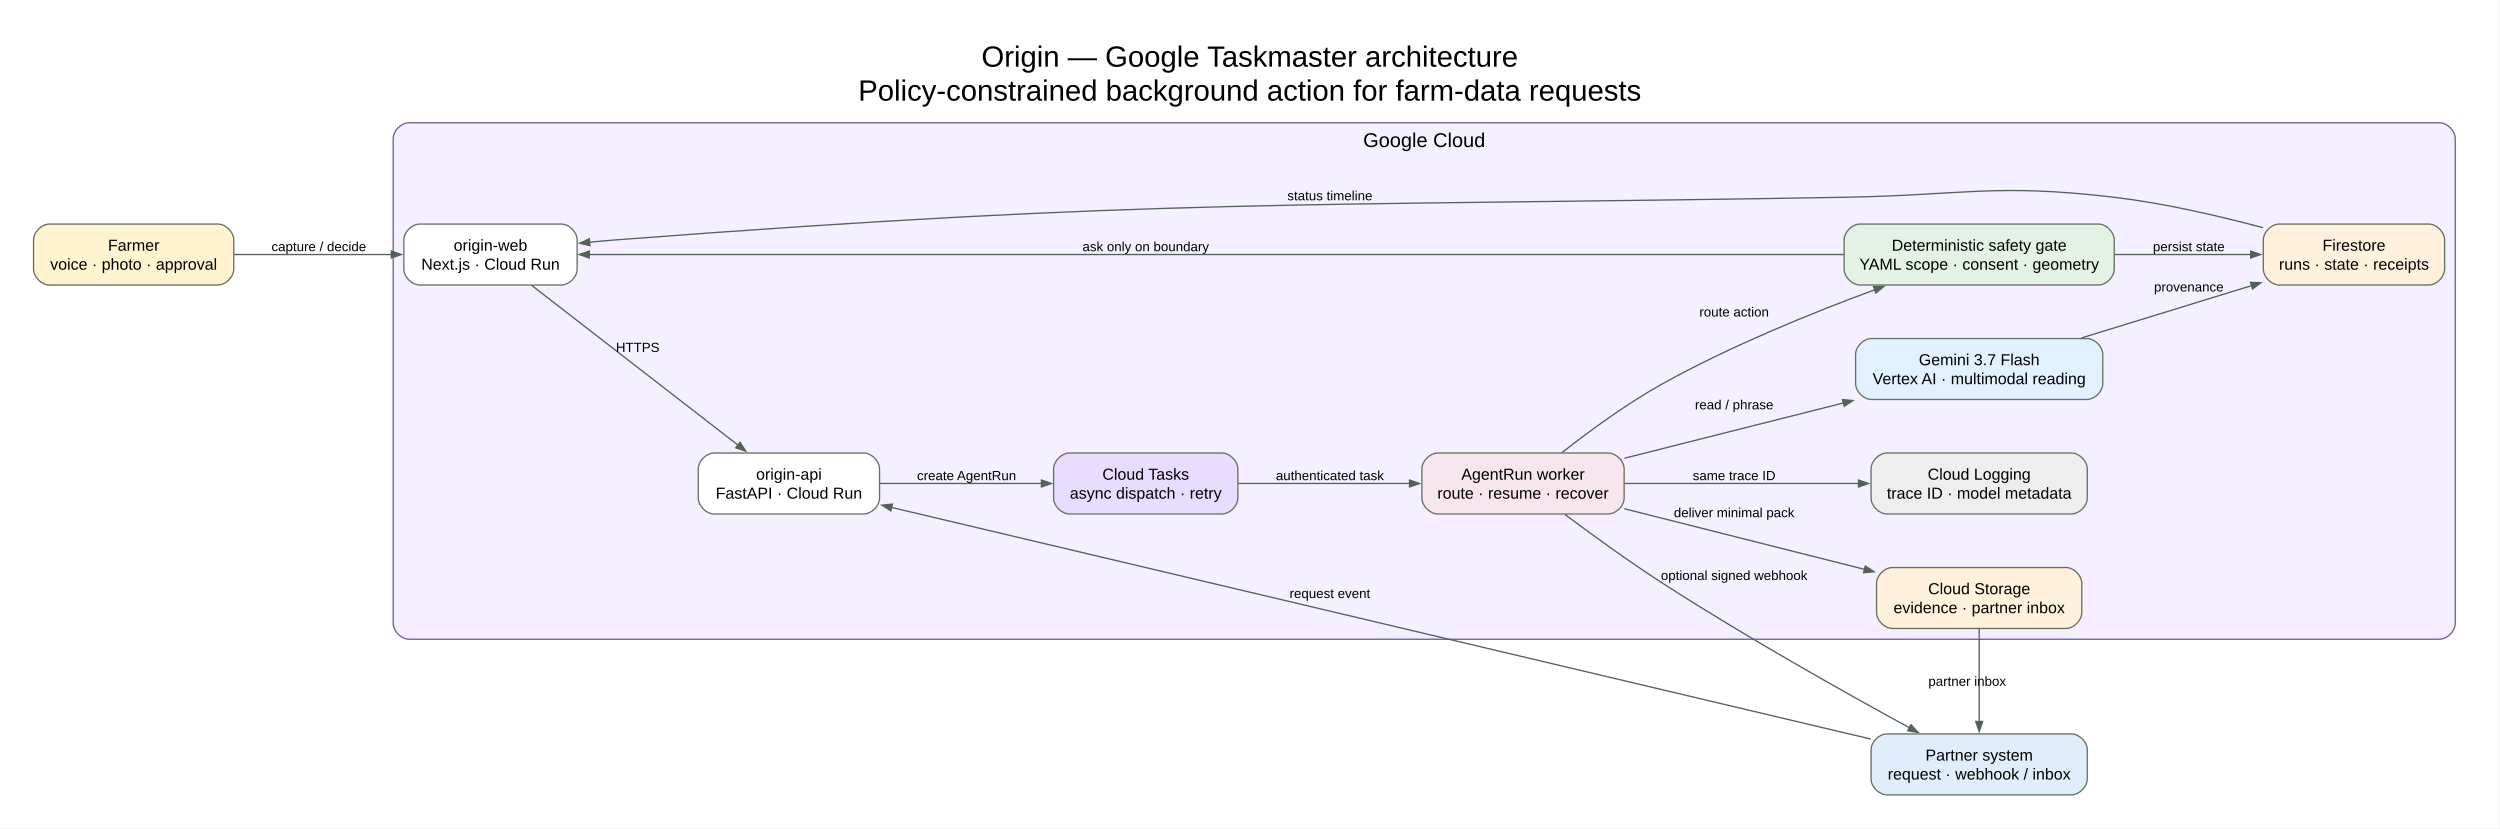
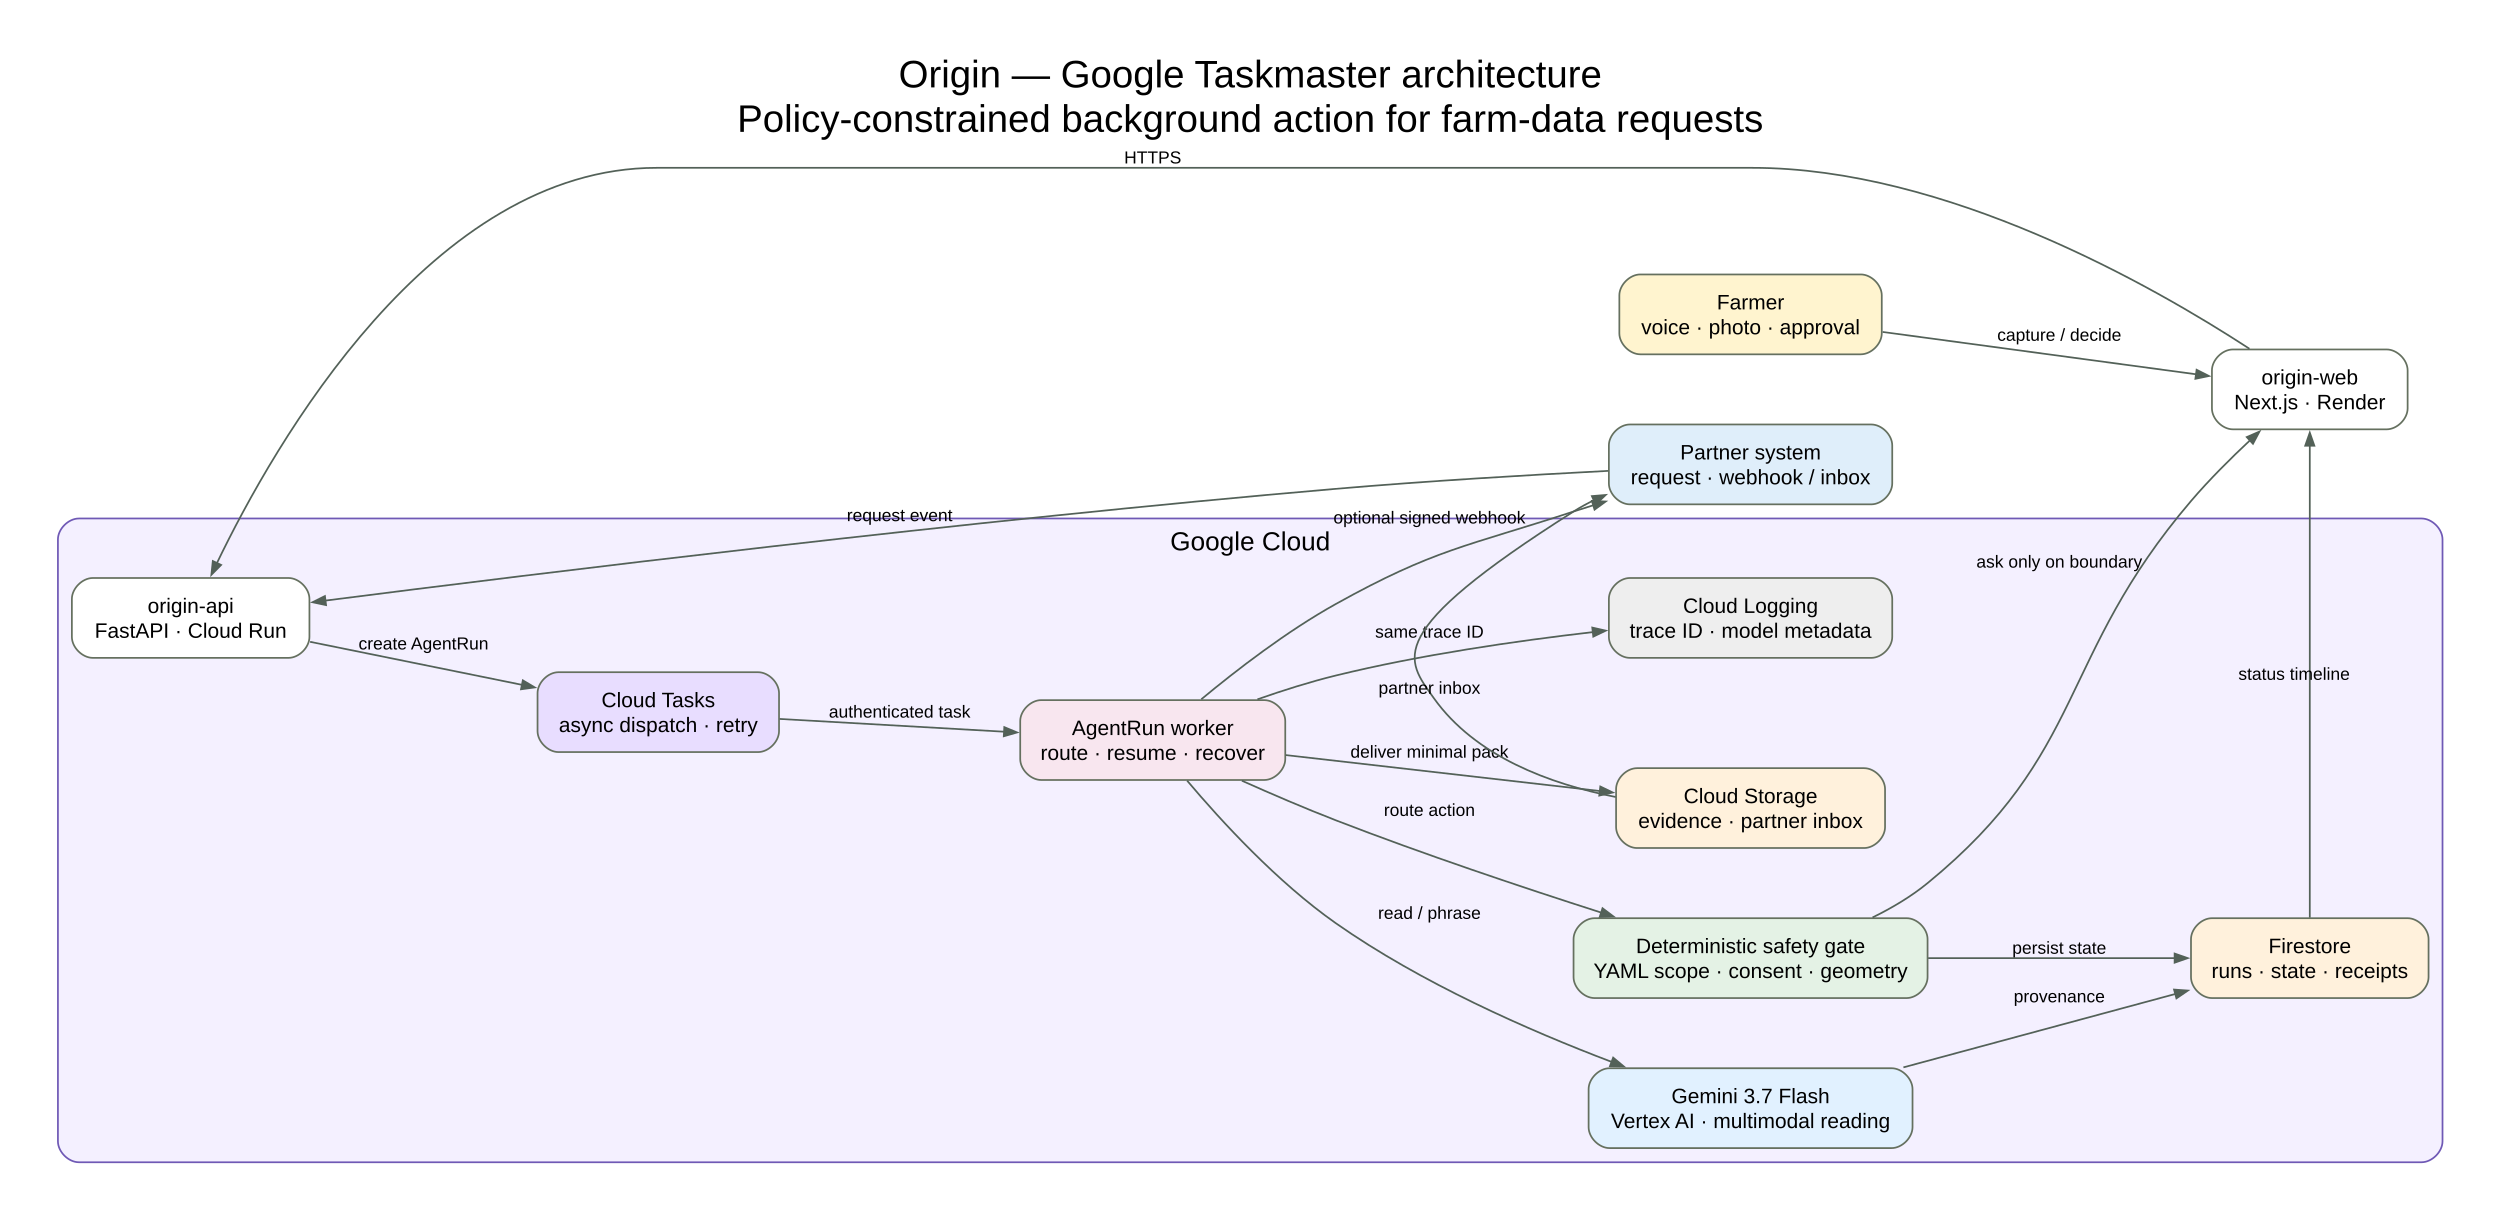
- <svg xmlns="http://www.w3.org/2000/svg" width="1878pt" height="622pt" viewBox="0.00 0.00 1878.00 622.00">
-   <g id="graph0" class="graph" transform="scale(1 1) rotate(0) translate(25.2 597.09)">
-     <polygon fill="white" stroke="none" points="-25.2,25.2 -25.2,-597.09 1852.39,-597.09 1852.39,25.2 -25.2,25.2" />
-     <text xml:space="preserve" text-anchor="middle" x="913.6" y="-546.99" font-family="Arial" font-size="22.00">Origin — Google Taskmaster architecture</text>
-     <text xml:space="preserve" text-anchor="middle" x="913.6" y="-521.49" font-family="Arial" font-size="22.00">Policy-constrained background action for farm-data requests</text>
+ <svg xmlns="http://www.w3.org/2000/svg" width="1433pt" height="699pt" viewBox="0.00 0.00 1433.00 699.00">
+   <g id="graph0" class="graph" transform="scale(1 1) rotate(0) translate(25.2 674.2)">
+     <polygon fill="white" stroke="none" points="-25.2,25.2 -25.2,-674.2 1408.05,-674.2 1408.05,25.2 -25.2,25.2" />
+     <text xml:space="preserve" text-anchor="middle" x="691.43" y="-624.1" font-family="Arial" font-size="22.00">Origin — Google Taskmaster architecture</text>
+     <text xml:space="preserve" text-anchor="middle" x="691.43" y="-598.6" font-family="Arial" font-size="22.00">Policy-constrained background action for farm-data requests</text>
    <g id="clust1" class="cluster">
-       <path fill="#f4f0ff" stroke="#6f59b5" d="M282.17,-116.89C282.17,-116.89 1807.19,-116.89 1807.19,-116.89 1813.19,-116.89 1819.19,-122.89 1819.19,-128.89 1819.19,-128.89 1819.19,-492.89 1819.19,-492.89 1819.19,-498.89 1813.19,-504.89 1807.19,-504.89 1807.19,-504.89 282.17,-504.89 282.17,-504.89 276.17,-504.89 270.17,-498.89 270.17,-492.89 270.17,-492.89 270.17,-128.89 270.17,-128.89 270.17,-122.89 276.17,-116.89 282.17,-116.89" />
-       <text xml:space="preserve" text-anchor="middle" x="1044.68" y="-486.64" font-family="Arial" font-size="15.00">Google Cloud</text>
+       <path fill="#f4f0ff" stroke="#6f59b5" d="M20,-8C20,-8 1362.85,-8 1362.85,-8 1368.85,-8 1374.85,-14 1374.85,-20 1374.85,-20 1374.85,-365 1374.85,-365 1374.85,-371 1368.85,-377 1362.85,-377 1362.85,-377 20,-377 20,-377 14,-377 8,-371 8,-365 8,-365 8,-20 8,-20 8,-14 14,-8 20,-8" />
+       <text xml:space="preserve" text-anchor="middle" x="691.43" y="-358.75" font-family="Arial" font-size="15.00">Google Cloud</text>
    </g>
    <g id="node1" class="node">
-       <path fill="#fff4cf" stroke="#65705f" d="M138.42,-428.78C138.42,-428.78 12,-428.78 12,-428.78 6,-428.78 0,-422.78 0,-416.78 0,-416.78 0,-395 0,-395 0,-389 6,-383 12,-383 12,-383 138.42,-383 138.42,-383 144.42,-383 150.42,-389 150.42,-395 150.42,-395 150.42,-416.78 150.42,-416.78 150.42,-422.78 144.42,-428.78 138.42,-428.78" />
-       <text xml:space="preserve" text-anchor="middle" x="75.21" y="-408.74" font-family="Arial" font-size="12.00">Farmer</text>
-       <text xml:space="preserve" text-anchor="middle" x="75.21" y="-394.49" font-family="Arial" font-size="12.00">voice · photo · approval</text>
+       <path fill="#fff4cf" stroke="#65705f" d="M1041.43,-516.89C1041.43,-516.89 915.01,-516.89 915.01,-516.89 909.01,-516.89 903.01,-510.89 903.01,-504.89 903.01,-504.89 903.01,-483.11 903.01,-483.11 903.01,-477.11 909.01,-471.11 915.01,-471.11 915.01,-471.11 1041.43,-471.11 1041.43,-471.11 1047.43,-471.11 1053.43,-477.11 1053.43,-483.11 1053.43,-483.11 1053.43,-504.89 1053.43,-504.89 1053.43,-510.89 1047.43,-516.89 1041.43,-516.89" />
+       <text xml:space="preserve" text-anchor="middle" x="978.22" y="-496.85" font-family="Arial" font-size="12.00">Farmer</text>
+       <text xml:space="preserve" text-anchor="middle" x="978.22" y="-482.6" font-family="Arial" font-size="12.00">voice · photo · approval</text>
    </g>
    <g id="node3" class="node">
-       <path fill="#ffffff" stroke="#65705f" d="M396.34,-428.78C396.34,-428.78 290.17,-428.78 290.17,-428.78 284.17,-428.78 278.17,-422.78 278.17,-416.78 278.17,-416.78 278.17,-395 278.17,-395 278.17,-389 284.17,-383 290.17,-383 290.17,-383 396.34,-383 396.34,-383 402.34,-383 408.34,-389 408.34,-395 408.34,-395 408.34,-416.78 408.34,-416.78 408.34,-422.78 402.34,-428.78 396.34,-428.78" />
-       <text xml:space="preserve" text-anchor="middle" x="343.26" y="-408.74" font-family="Arial" font-size="12.00">origin-web</text>
-       <text xml:space="preserve" text-anchor="middle" x="343.26" y="-394.49" font-family="Arial" font-size="12.00">Next.js · Cloud Run</text>
+       <path fill="#ffffff" stroke="#65705f" d="M1342.85,-473.89C1342.85,-473.89 1254.68,-473.89 1254.68,-473.89 1248.68,-473.89 1242.68,-467.89 1242.68,-461.89 1242.68,-461.89 1242.68,-440.11 1242.68,-440.11 1242.68,-434.11 1248.68,-428.11 1254.68,-428.11 1254.68,-428.11 1342.85,-428.11 1342.85,-428.11 1348.85,-428.11 1354.85,-434.11 1354.85,-440.11 1354.85,-440.11 1354.85,-461.89 1354.85,-461.89 1354.85,-467.89 1348.85,-473.89 1342.85,-473.89" />
+       <text xml:space="preserve" text-anchor="middle" x="1298.77" y="-453.85" font-family="Arial" font-size="12.00">origin-web</text>
+       <text xml:space="preserve" text-anchor="middle" x="1298.77" y="-439.6" font-family="Arial" font-size="12.00">Next.js · Render</text>
    </g>
    <g id="edge1" class="edge">
-       <path fill="none" stroke="#536158" d="M150.67,-405.89C187.67,-405.89 232.23,-405.89 269.05,-405.89" />
-       <polygon fill="#536158" stroke="#536158" points="268.74,-408.52 276.24,-405.89 268.74,-403.27 268.74,-408.52" />
-       <text xml:space="preserve" text-anchor="middle" x="214.3" y="-408.39" font-family="Arial" font-size="10.00">capture / decide</text>
+       <path fill="none" stroke="#536158" d="M1053.9,-483.92C1108.49,-476.55 1181.75,-466.66 1233.68,-459.65" />
+       <polygon fill="#536158" stroke="#536158" points="1233.89,-462.27 1240.97,-458.67 1233.19,-457.07 1233.89,-462.27" />
+       <text xml:space="preserve" text-anchor="middle" x="1155.18" y="-478.85" font-family="Arial" font-size="10.00">capture / decide</text>
    </g>
    <g id="node2" class="node">
-       <path fill="#dfeefa" stroke="#65705f" d="M1530.77,-45.78C1530.77,-45.78 1392.35,-45.78 1392.35,-45.78 1386.35,-45.78 1380.35,-39.78 1380.35,-33.78 1380.35,-33.78 1380.35,-12 1380.35,-12 1380.35,-6 1386.35,0 1392.35,0 1392.35,0 1530.77,0 1530.77,0 1536.77,0 1542.77,-6 1542.77,-12 1542.77,-12 1542.77,-33.78 1542.77,-33.78 1542.77,-39.78 1536.77,-45.78 1530.77,-45.78" />
-       <text xml:space="preserve" text-anchor="middle" x="1461.56" y="-25.74" font-family="Arial" font-size="12.00">Partner system</text>
-       <text xml:space="preserve" text-anchor="middle" x="1461.56" y="-11.49" font-family="Arial" font-size="12.00">request · webhook / inbox</text>
+       <path fill="#dfeefa" stroke="#65705f" d="M1047.43,-430.89C1047.43,-430.89 909.01,-430.89 909.01,-430.89 903.01,-430.89 897.01,-424.89 897.01,-418.89 897.01,-418.89 897.01,-397.11 897.01,-397.11 897.01,-391.11 903.01,-385.11 909.01,-385.11 909.01,-385.11 1047.43,-385.11 1047.43,-385.11 1053.43,-385.11 1059.43,-391.11 1059.43,-397.11 1059.43,-397.11 1059.43,-418.89 1059.43,-418.89 1059.43,-424.89 1053.43,-430.89 1047.43,-430.89" />
+       <text xml:space="preserve" text-anchor="middle" x="978.22" y="-410.85" font-family="Arial" font-size="12.00">Partner system</text>
+       <text xml:space="preserve" text-anchor="middle" x="978.22" y="-396.6" font-family="Arial" font-size="12.00">request · webhook / inbox</text>
    </g>
    <g id="node4" class="node">
-       <path fill="#ffffff" stroke="#65705f" d="M623.51,-256.78C623.51,-256.78 511.34,-256.78 511.34,-256.78 505.34,-256.78 499.34,-250.78 499.34,-244.78 499.34,-244.78 499.34,-223 499.34,-223 499.34,-217 505.34,-211 511.34,-211 511.34,-211 623.51,-211 623.51,-211 629.51,-211 635.51,-217 635.51,-223 635.51,-223 635.51,-244.78 635.51,-244.78 635.51,-250.78 629.51,-256.78 623.51,-256.78" />
-       <text xml:space="preserve" text-anchor="middle" x="567.43" y="-236.74" font-family="Arial" font-size="12.00">origin-api</text>
-       <text xml:space="preserve" text-anchor="middle" x="567.43" y="-222.49" font-family="Arial" font-size="12.00">FastAPI · Cloud Run</text>
+       <path fill="#ffffff" stroke="#65705f" d="M140.17,-342.89C140.17,-342.89 28,-342.89 28,-342.89 22,-342.89 16,-336.89 16,-330.89 16,-330.89 16,-309.11 16,-309.11 16,-303.11 22,-297.11 28,-297.11 28,-297.11 140.17,-297.11 140.17,-297.11 146.17,-297.11 152.17,-303.11 152.17,-309.11 152.17,-309.11 152.17,-330.89 152.17,-330.89 152.17,-336.89 146.17,-342.89 140.17,-342.89" />
+       <text xml:space="preserve" text-anchor="middle" x="84.09" y="-322.85" font-family="Arial" font-size="12.00">origin-api</text>
+       <text xml:space="preserve" text-anchor="middle" x="84.09" y="-308.6" font-family="Arial" font-size="12.00">FastAPI · Cloud Run</text>
    </g>
    <g id="edge2" class="edge">
-       <path fill="none" stroke="#536158" d="M1380.14,-41.91C1209.19,-82.34 811.7,-176.35 644.59,-215.88" />
-       <polygon fill="#536158" stroke="#536158" points="644.01,-213.32 637.32,-217.6 645.22,-218.42 644.01,-213.32" />
-       <text xml:space="preserve" text-anchor="middle" x="973.81" y="-147.87" font-family="Arial" font-size="10.00">request event</text>
+       <path fill="none" stroke="#536158" d="M896.62,-404.3C850.8,-401.93 792.4,-398.46 740.51,-394 530.42,-375.94 283.45,-345.57 161.36,-329.95" />
+       <polygon fill="#536158" stroke="#536158" points="161.7,-327.35 153.93,-329 161.04,-332.55 161.7,-327.35" />
+       <text xml:space="preserve" text-anchor="middle" x="490.47" y="-375.47" font-family="Arial" font-size="10.00">request event</text>
    </g>
    <g id="edge3" class="edge">
-       <path fill="none" stroke="#536158" d="M374.22,-382.69C414.38,-351.6 485.66,-296.41 529.22,-262.69" />
-       <polygon fill="#536158" stroke="#536158" points="530.71,-264.86 535.03,-258.2 527.49,-260.71 530.71,-264.86" />
-       <text xml:space="preserve" text-anchor="middle" x="453.84" y="-332.69" font-family="Arial" font-size="10.00">HTTPS</text>
+       <path fill="none" stroke="#536158" d="M1264.18,-474.29C1207.94,-510.96 1089.96,-578 979.22,-578 351.13,-578 351.13,-578 351.13,-578 222.22,-578 132.13,-419.97 99.06,-351.27" />
+       <polygon fill="#536158" stroke="#536158" points="101.54,-350.37 95.96,-344.72 96.79,-352.62 101.54,-350.37" />
+       <text xml:space="preserve" text-anchor="middle" x="635.55" y="-580.5" font-family="Arial" font-size="10.00">HTTPS</text>
    </g>
    <g id="node5" class="node">
-       <path fill="#e8ddff" stroke="#65705f" d="M892.68,-256.78C892.68,-256.78 778.26,-256.78 778.26,-256.78 772.26,-256.78 766.26,-250.78 766.26,-244.78 766.26,-244.78 766.26,-223 766.26,-223 766.26,-217 772.26,-211 778.26,-211 778.26,-211 892.68,-211 892.68,-211 898.68,-211 904.68,-217 904.68,-223 904.68,-223 904.68,-244.78 904.68,-244.78 904.68,-250.78 898.68,-256.78 892.68,-256.78" />
-       <text xml:space="preserve" text-anchor="middle" x="835.47" y="-236.74" font-family="Arial" font-size="12.00">Cloud Tasks</text>
-       <text xml:space="preserve" text-anchor="middle" x="835.47" y="-222.49" font-family="Arial" font-size="12.00">async dispatch · retry</text>
+       <path fill="#e8ddff" stroke="#65705f" d="M409.34,-288.89C409.34,-288.89 294.92,-288.89 294.92,-288.89 288.92,-288.89 282.92,-282.89 282.92,-276.89 282.92,-276.89 282.92,-255.11 282.92,-255.11 282.92,-249.11 288.92,-243.11 294.92,-243.11 294.92,-243.11 409.34,-243.11 409.34,-243.11 415.34,-243.11 421.34,-249.11 421.34,-255.11 421.34,-255.11 421.34,-276.89 421.34,-276.89 421.34,-282.89 415.34,-288.89 409.34,-288.89" />
+       <text xml:space="preserve" text-anchor="middle" x="352.13" y="-268.85" font-family="Arial" font-size="12.00">Cloud Tasks</text>
+       <text xml:space="preserve" text-anchor="middle" x="352.13" y="-254.6" font-family="Arial" font-size="12.00">async dispatch · retry</text>
    </g>
    <g id="edge4" class="edge">
-       <path fill="none" stroke="#536158" d="M635.9,-233.89C672.97,-233.89 719.09,-233.89 757.55,-233.89" />
-       <polygon fill="#536158" stroke="#536158" points="757.12,-236.52 764.62,-233.89 757.12,-231.27 757.12,-236.52" />
-       <text xml:space="preserve" text-anchor="middle" x="700.89" y="-236.39" font-family="Arial" font-size="10.00">create AgentRun</text>
+       <path fill="none" stroke="#536158" d="M152.56,-306.3C189.63,-298.78 235.75,-289.42 274.21,-281.61" />
+       <polygon fill="#536158" stroke="#536158" points="274.49,-284.24 281.32,-280.17 273.44,-279.09 274.49,-284.24" />
+       <text xml:space="preserve" text-anchor="middle" x="217.55" y="-301.92" font-family="Arial" font-size="10.00">create AgentRun</text>
    </g>
    <g id="node6" class="node">
-       <path fill="#f8e6ef" stroke="#65705f" d="M1182.85,-256.78C1182.85,-256.78 1054.93,-256.78 1054.93,-256.78 1048.93,-256.78 1042.93,-250.78 1042.93,-244.78 1042.93,-244.78 1042.93,-223 1042.93,-223 1042.93,-217 1048.93,-211 1054.93,-211 1054.93,-211 1182.85,-211 1182.85,-211 1188.85,-211 1194.85,-217 1194.85,-223 1194.85,-223 1194.85,-244.78 1194.85,-244.78 1194.85,-250.78 1188.85,-256.78 1182.85,-256.78" />
-       <text xml:space="preserve" text-anchor="middle" x="1118.89" y="-236.74" font-family="Arial" font-size="12.00">AgentRun worker</text>
-       <text xml:space="preserve" text-anchor="middle" x="1118.89" y="-222.49" font-family="Arial" font-size="12.00">route · resume · recover</text>
+       <path fill="#f8e6ef" stroke="#65705f" d="M699.51,-272.89C699.51,-272.89 571.59,-272.89 571.59,-272.89 565.59,-272.89 559.59,-266.89 559.59,-260.89 559.59,-260.89 559.59,-239.11 559.59,-239.11 559.59,-233.11 565.59,-227.11 571.59,-227.11 571.59,-227.11 699.51,-227.11 699.51,-227.11 705.51,-227.11 711.51,-233.11 711.51,-239.11 711.51,-239.11 711.51,-260.89 711.51,-260.89 711.51,-266.89 705.51,-272.89 699.51,-272.89" />
+       <text xml:space="preserve" text-anchor="middle" x="635.55" y="-252.85" font-family="Arial" font-size="12.00">AgentRun worker</text>
+       <text xml:space="preserve" text-anchor="middle" x="635.55" y="-238.6" font-family="Arial" font-size="12.00">route · resume · recover</text>
    </g>
    <g id="edge5" class="edge">
-       <path fill="none" stroke="#536158" d="M904.95,-233.89C943.76,-233.89 992.61,-233.89 1033.74,-233.89" />
-       <polygon fill="#536158" stroke="#536158" points="1033.65,-236.52 1041.15,-233.89 1033.65,-231.27 1033.65,-236.52" />
-       <text xml:space="preserve" text-anchor="middle" x="973.81" y="-236.39" font-family="Arial" font-size="10.00">authenticated task</text>
+       <path fill="none" stroke="#536158" d="M421.61,-262.11C460.42,-259.9 509.27,-257.12 550.4,-254.78" />
+       <polygon fill="#536158" stroke="#536158" points="550.47,-257.41 557.81,-254.36 550.17,-252.17 550.47,-257.41" />
+       <text xml:space="preserve" text-anchor="middle" x="490.47" y="-262.87" font-family="Arial" font-size="10.00">authenticated task</text>
    </g>
    <g id="edge12" class="edge">
-       <path fill="none" stroke="#536158" d="M1150.24,-210.72C1170.67,-195.45 1198.42,-175.31 1223.85,-158.89 1286.09,-118.71 1360.56,-76.9 1409.14,-50.43" />
-       <polygon fill="#536158" stroke="#536158" points="1410.33,-52.76 1415.67,-46.87 1407.83,-48.15 1410.33,-52.76" />
-       <text xml:space="preserve" text-anchor="middle" x="1277.48" y="-161.39" font-family="Arial" font-size="10.00">optional signed webhook</text>
+       <path fill="none" stroke="#536158" d="M663.38,-273.37C683.58,-290.14 712.51,-312.43 740.51,-328 797.3,-359.57 815.02,-360.76 876.76,-381 880.48,-382.22 884.29,-383.43 888.15,-384.61" />
+       <polygon fill="#536158" stroke="#536158" points="887.27,-387.09 895.21,-386.74 888.79,-382.06 887.27,-387.09" />
+       <text xml:space="preserve" text-anchor="middle" x="794.14" y="-374.13" font-family="Arial" font-size="10.00">optional signed webhook</text>
    </g>
    <g id="node7" class="node">
-       <path fill="#e1f1ff" stroke="#65705f" d="M1542.4,-342.78C1542.4,-342.78 1380.73,-342.78 1380.73,-342.78 1374.73,-342.78 1368.73,-336.78 1368.73,-330.78 1368.73,-330.78 1368.73,-309 1368.73,-309 1368.73,-303 1374.73,-297 1380.73,-297 1380.73,-297 1542.4,-297 1542.4,-297 1548.4,-297 1554.4,-303 1554.4,-309 1554.4,-309 1554.4,-330.78 1554.4,-330.78 1554.4,-336.78 1548.4,-342.78 1542.4,-342.78" />
-       <text xml:space="preserve" text-anchor="middle" x="1461.56" y="-322.74" font-family="Arial" font-size="12.00">Gemini 3.7 Flash</text>
-       <text xml:space="preserve" text-anchor="middle" x="1461.56" y="-308.49" font-family="Arial" font-size="12.00">Vertex AI · multimodal reading</text>
+       <path fill="#e1f1ff" stroke="#65705f" d="M1059.06,-61.89C1059.06,-61.89 897.39,-61.89 897.39,-61.89 891.39,-61.89 885.39,-55.89 885.39,-49.89 885.39,-49.89 885.39,-28.11 885.39,-28.11 885.39,-22.11 891.39,-16.11 897.39,-16.11 897.39,-16.11 1059.06,-16.11 1059.06,-16.11 1065.06,-16.11 1071.06,-22.11 1071.06,-28.11 1071.06,-28.11 1071.06,-49.89 1071.06,-49.89 1071.06,-55.89 1065.06,-61.89 1059.06,-61.89" />
+       <text xml:space="preserve" text-anchor="middle" x="978.22" y="-41.85" font-family="Arial" font-size="12.00">Gemini 3.7 Flash</text>
+       <text xml:space="preserve" text-anchor="middle" x="978.22" y="-27.6" font-family="Arial" font-size="12.00">Vertex AI · multimodal reading</text>
    </g>
    <g id="edge6" class="edge">
-       <path fill="none" stroke="#536158" d="M1195.07,-252.87C1243.43,-265.08 1306.84,-281.08 1359.56,-294.39" />
-       <polygon fill="#536158" stroke="#536158" points="1358.88,-296.93 1366.8,-296.22 1360.17,-291.84 1358.88,-296.93" />
-       <text xml:space="preserve" text-anchor="middle" x="1277.48" y="-289.62" font-family="Arial" font-size="10.00">read / phrase</text>
+       <path fill="none" stroke="#536158" d="M655.27,-226.72C674.7,-203.69 706.91,-168.57 740.51,-145 789.21,-110.84 850.68,-83.71 898.78,-65.45" />
+       <polygon fill="#536158" stroke="#536158" points="899.47,-67.99 905.57,-62.9 897.62,-63.08 899.47,-67.99" />
+       <text xml:space="preserve" text-anchor="middle" x="794.14" y="-147.5" font-family="Arial" font-size="10.00">read / phrase</text>
    </g>
    <g id="node8" class="node">
-       <path fill="#e4f2e5" stroke="#65705f" d="M1551.02,-428.78C1551.02,-428.78 1372.1,-428.78 1372.1,-428.78 1366.1,-428.78 1360.1,-422.78 1360.1,-416.78 1360.1,-416.78 1360.1,-395 1360.1,-395 1360.1,-389 1366.1,-383 1372.1,-383 1372.1,-383 1551.02,-383 1551.02,-383 1557.02,-383 1563.02,-389 1563.02,-395 1563.02,-395 1563.02,-416.78 1563.02,-416.78 1563.02,-422.78 1557.02,-428.78 1551.02,-428.78" />
-       <text xml:space="preserve" text-anchor="middle" x="1461.56" y="-408.74" font-family="Arial" font-size="12.00">Deterministic safety gate</text>
-       <text xml:space="preserve" text-anchor="middle" x="1461.56" y="-394.49" font-family="Arial" font-size="12.00">YAML scope · consent · geometry</text>
+       <path fill="#e4f2e5" stroke="#65705f" d="M1067.68,-147.89C1067.68,-147.89 888.76,-147.89 888.76,-147.89 882.76,-147.89 876.76,-141.89 876.76,-135.89 876.76,-135.89 876.76,-114.11 876.76,-114.11 876.76,-108.11 882.76,-102.11 888.76,-102.11 888.76,-102.11 1067.68,-102.11 1067.68,-102.11 1073.68,-102.11 1079.68,-108.11 1079.68,-114.11 1079.68,-114.11 1079.68,-135.89 1079.68,-135.89 1079.68,-141.89 1073.68,-147.89 1067.68,-147.89" />
+       <text xml:space="preserve" text-anchor="middle" x="978.22" y="-127.85" font-family="Arial" font-size="12.00">Deterministic safety gate</text>
+       <text xml:space="preserve" text-anchor="middle" x="978.22" y="-113.6" font-family="Arial" font-size="12.00">YAML scope · consent · geometry</text>
    </g>
    <g id="edge7" class="edge">
-       <path fill="none" stroke="#536158" d="M1148.24,-257.16C1168.48,-273.05 1196.81,-293.87 1223.85,-308.89 1274.85,-337.21 1335.84,-362.01 1383.14,-379.44" />
-       <polygon fill="#536158" stroke="#536158" points="1382.14,-381.87 1390.08,-381.98 1383.94,-376.94 1382.14,-381.87" />
-       <text xml:space="preserve" text-anchor="middle" x="1277.48" y="-359.33" font-family="Arial" font-size="10.00">route action</text>
+       <path fill="none" stroke="#536158" d="M686.65,-226.69C703.61,-219.1 722.75,-210.88 740.51,-204 790.43,-184.67 847.31,-165.6 892.79,-151.04" />
+       <polygon fill="#536158" stroke="#536158" points="893.36,-153.61 899.71,-148.83 891.76,-148.61 893.36,-153.61" />
+       <text xml:space="preserve" text-anchor="middle" x="794.14" y="-206.5" font-family="Arial" font-size="10.00">route action</text>
    </g>
    <g id="node10" class="node">
-       <path fill="#fff1dc" stroke="#65705f" d="M1526.65,-170.78C1526.65,-170.78 1396.48,-170.78 1396.48,-170.78 1390.48,-170.78 1384.48,-164.78 1384.48,-158.78 1384.48,-158.78 1384.48,-137 1384.48,-137 1384.48,-131 1390.48,-125 1396.48,-125 1396.48,-125 1526.65,-125 1526.65,-125 1532.65,-125 1538.65,-131 1538.65,-137 1538.65,-137 1538.65,-158.78 1538.65,-158.78 1538.65,-164.78 1532.65,-170.78 1526.65,-170.78" />
-       <text xml:space="preserve" text-anchor="middle" x="1461.56" y="-150.74" font-family="Arial" font-size="12.00">Cloud Storage</text>
-       <text xml:space="preserve" text-anchor="middle" x="1461.56" y="-136.49" font-family="Arial" font-size="12.00">evidence · partner inbox</text>
+       <path fill="#fff1dc" stroke="#65705f" d="M1043.31,-233.89C1043.31,-233.89 913.14,-233.89 913.14,-233.89 907.14,-233.89 901.14,-227.89 901.14,-221.89 901.14,-221.89 901.14,-200.11 901.14,-200.11 901.14,-194.11 907.14,-188.11 913.14,-188.11 913.14,-188.11 1043.31,-188.11 1043.31,-188.11 1049.31,-188.11 1055.31,-194.11 1055.31,-200.11 1055.31,-200.11 1055.31,-221.89 1055.31,-221.89 1055.31,-227.89 1049.31,-233.89 1043.31,-233.89" />
+       <text xml:space="preserve" text-anchor="middle" x="978.22" y="-213.85" font-family="Arial" font-size="12.00">Cloud Storage</text>
+       <text xml:space="preserve" text-anchor="middle" x="978.22" y="-199.6" font-family="Arial" font-size="12.00">evidence · partner inbox</text>
    </g>
    <g id="edge10" class="edge">
-       <path fill="none" stroke="#536158" d="M1195.07,-214.91C1248.47,-201.43 1320.24,-183.31 1375.69,-169.32" />
-       <polygon fill="#536158" stroke="#536158" points="1376,-171.94 1382.63,-167.56 1374.71,-166.85 1376,-171.94" />
-       <text xml:space="preserve" text-anchor="middle" x="1277.48" y="-208.57" font-family="Arial" font-size="10.00">deliver minimal pack</text>
+       <path fill="none" stroke="#536158" d="M711.73,-241.39C765.02,-235.29 836.6,-227.1 892.01,-220.76" />
+       <polygon fill="#536158" stroke="#536158" points="892.1,-223.39 899.25,-219.93 891.5,-218.17 892.1,-223.39" />
+       <text xml:space="preserve" text-anchor="middle" x="794.14" y="-239.89" font-family="Arial" font-size="10.00">deliver minimal pack</text>
    </g>
    <g id="node11" class="node">
-       <path fill="#eeeeee" stroke="#65705f" d="M1530.77,-256.78C1530.77,-256.78 1392.35,-256.78 1392.35,-256.78 1386.35,-256.78 1380.35,-250.78 1380.35,-244.78 1380.35,-244.78 1380.35,-223 1380.35,-223 1380.35,-217 1386.35,-211 1392.35,-211 1392.35,-211 1530.77,-211 1530.77,-211 1536.77,-211 1542.77,-217 1542.77,-223 1542.77,-223 1542.77,-244.78 1542.77,-244.78 1542.77,-250.78 1536.77,-256.78 1530.77,-256.78" />
-       <text xml:space="preserve" text-anchor="middle" x="1461.56" y="-236.74" font-family="Arial" font-size="12.00">Cloud Logging</text>
-       <text xml:space="preserve" text-anchor="middle" x="1461.56" y="-222.49" font-family="Arial" font-size="12.00">trace ID · model metadata</text>
+       <path fill="#eeeeee" stroke="#65705f" d="M1047.43,-342.89C1047.43,-342.89 909.01,-342.89 909.01,-342.89 903.01,-342.89 897.01,-336.89 897.01,-330.89 897.01,-330.89 897.01,-309.11 897.01,-309.11 897.01,-303.11 903.01,-297.11 909.01,-297.11 909.01,-297.11 1047.43,-297.11 1047.43,-297.11 1053.43,-297.11 1059.43,-303.11 1059.43,-309.11 1059.43,-309.11 1059.43,-330.89 1059.43,-330.89 1059.43,-336.89 1053.43,-342.89 1047.43,-342.89" />
+       <text xml:space="preserve" text-anchor="middle" x="978.22" y="-322.85" font-family="Arial" font-size="12.00">Cloud Logging</text>
+       <text xml:space="preserve" text-anchor="middle" x="978.22" y="-308.6" font-family="Arial" font-size="12.00">trace ID · model metadata</text>
    </g>
    <g id="edge13" class="edge">
-       <path fill="none" stroke="#536158" d="M1195.07,-233.89C1246.95,-233.89 1316.17,-233.89 1370.92,-233.89" />
-       <polygon fill="#536158" stroke="#536158" points="1370.91,-236.52 1378.41,-233.89 1370.91,-231.27 1370.91,-236.52" />
-       <text xml:space="preserve" text-anchor="middle" x="1277.48" y="-236.39" font-family="Arial" font-size="10.00">same trace ID</text>
+       <path fill="none" stroke="#536158" d="M695.56,-273.34C710.09,-278.44 725.72,-283.38 740.51,-287 788.59,-298.78 843.26,-306.74 887.94,-311.89" />
+       <polygon fill="#536158" stroke="#536158" points="887.49,-314.48 895.24,-312.72 888.08,-309.27 887.49,-314.48" />
+       <text xml:space="preserve" text-anchor="middle" x="794.14" y="-308.69" font-family="Arial" font-size="10.00">same trace ID</text>
    </g>
    <g id="node9" class="node">
-       <path fill="#fff1dc" stroke="#65705f" d="M1799.19,-428.78C1799.19,-428.78 1687.02,-428.78 1687.02,-428.78 1681.02,-428.78 1675.02,-422.78 1675.02,-416.78 1675.02,-416.78 1675.02,-395 1675.02,-395 1675.02,-389 1681.02,-383 1687.02,-383 1687.02,-383 1799.19,-383 1799.19,-383 1805.19,-383 1811.19,-389 1811.19,-395 1811.19,-395 1811.19,-416.78 1811.19,-416.78 1811.19,-422.78 1805.19,-428.78 1799.19,-428.78" />
-       <text xml:space="preserve" text-anchor="middle" x="1743.11" y="-408.74" font-family="Arial" font-size="12.00">Firestore</text>
-       <text xml:space="preserve" text-anchor="middle" x="1743.11" y="-394.49" font-family="Arial" font-size="12.00">runs · state · receipts</text>
+       <path fill="#fff1dc" stroke="#65705f" d="M1354.85,-147.89C1354.85,-147.89 1242.68,-147.89 1242.68,-147.89 1236.68,-147.89 1230.68,-141.89 1230.68,-135.89 1230.68,-135.89 1230.68,-114.11 1230.68,-114.11 1230.68,-108.11 1236.68,-102.11 1242.68,-102.11 1242.68,-102.11 1354.85,-102.11 1354.85,-102.11 1360.85,-102.11 1366.85,-108.11 1366.85,-114.11 1366.85,-114.11 1366.85,-135.89 1366.85,-135.89 1366.85,-141.89 1360.85,-147.89 1354.85,-147.89" />
+       <text xml:space="preserve" text-anchor="middle" x="1298.77" y="-127.85" font-family="Arial" font-size="12.00">Firestore</text>
+       <text xml:space="preserve" text-anchor="middle" x="1298.77" y="-113.6" font-family="Arial" font-size="12.00">runs · state · receipts</text>
    </g>
    <g id="edge9" class="edge">
-       <path fill="none" stroke="#536158" d="M1538.58,-343.28C1578.28,-355.49 1626.7,-370.39 1666.36,-382.59" />
-       <polygon fill="#536158" stroke="#536158" points="1665.3,-385.01 1673.24,-384.7 1666.84,-379.99 1665.3,-385.01" />
-       <text xml:space="preserve" text-anchor="middle" x="1619.02" y="-378.12" font-family="Arial" font-size="10.00">provenance</text>
+       <path fill="none" stroke="#536158" d="M1065.84,-62.39C1114.58,-75.54 1174.87,-91.82 1221.76,-104.48" />
+       <polygon fill="#536158" stroke="#536158" points="1220.96,-106.98 1228.89,-106.41 1222.33,-101.92 1220.96,-106.98" />
+       <text xml:space="preserve" text-anchor="middle" x="1155.18" y="-99.68" font-family="Arial" font-size="10.00">provenance</text>
    </g>
    <g id="edge15" class="edge">
-       <path fill="none" stroke="#536158" d="M1359.94,-405.89C1292.11,-405.89 1200.62,-405.89 1119.89,-405.89 566.43,-405.89 566.43,-405.89 566.43,-405.89 516.63,-405.89 460.55,-405.89 417.2,-405.89" />
-       <polygon fill="#536158" stroke="#536158" points="417.44,-403.27 409.94,-405.89 417.44,-408.52 417.44,-403.27" />
-       <text xml:space="preserve" text-anchor="middle" x="835.47" y="-408.39" font-family="Arial" font-size="10.00">ask only on boundary</text>
+       <path fill="none" stroke="#536158" d="M1048.13,-148.31C1059.31,-153.78 1070.28,-160.31 1079.68,-168 1171.18,-242.87 1153.95,-297.06 1230.68,-387 1240.98,-399.08 1253.31,-411.35 1264.57,-421.88" />
+       <polygon fill="#536158" stroke="#536158" points="1262.64,-423.67 1269.93,-426.83 1266.2,-419.81 1262.64,-423.67" />
+       <text xml:space="preserve" text-anchor="middle" x="1155.18" y="-348.84" font-family="Arial" font-size="10.00">ask only on boundary</text>
    </g>
    <g id="edge8" class="edge">
-       <path fill="none" stroke="#536158" d="M1563.48,-405.89C1597.22,-405.89 1634.24,-405.89 1665.78,-405.89" />
-       <polygon fill="#536158" stroke="#536158" points="1665.51,-408.52 1673.01,-405.89 1665.51,-403.27 1665.51,-408.52" />
-       <text xml:space="preserve" text-anchor="middle" x="1619.02" y="-408.39" font-family="Arial" font-size="10.00">persist state</text>
+       <path fill="none" stroke="#536158" d="M1080.01,-125C1125.79,-125 1179.04,-125 1221.43,-125" />
+       <polygon fill="#536158" stroke="#536158" points="1221.29,-127.63 1228.79,-125 1221.29,-122.38 1221.29,-127.63" />
+       <text xml:space="preserve" text-anchor="middle" x="1155.18" y="-127.5" font-family="Arial" font-size="10.00">persist state</text>
    </g>
    <g id="edge14" class="edge">
-       <path fill="none" stroke="#536158" d="M1674.75,-426.04C1641.46,-434.97 1600.49,-444.45 1563.02,-448.89 1473.46,-459.49 1450.27,-450.45 1360.1,-448.89 949.8,-441.78 846.51,-448.11 437.34,-416.89 430.84,-416.39 424.09,-415.78 417.33,-415.11" />
-       <polygon fill="#536158" stroke="#536158" points="418.02,-412.54 410.29,-414.37 417.48,-417.76 418.02,-412.54" />
-       <text xml:space="preserve" text-anchor="middle" x="973.81" y="-446.65" font-family="Arial" font-size="10.00">status timeline</text>
+       <path fill="none" stroke="#536158" d="M1298.77,-148.18C1298.77,-205.42 1298.77,-353.54 1298.77,-419.04" />
+       <polygon fill="#536158" stroke="#536158" points="1296.14,-418.7 1298.77,-426.2 1301.39,-418.7 1296.14,-418.7" />
+       <text xml:space="preserve" text-anchor="middle" x="1289.77" y="-284.5" font-family="Arial" font-size="10.00">status timeline</text>
    </g>
    <g id="edge11" class="edge">
-       <path fill="none" stroke="#536158" d="M1461.56,-124.8C1461.56,-105.19 1461.56,-76.84 1461.56,-55.02" />
-       <polygon fill="#536158" stroke="#536158" points="1464.19,-55.12 1461.56,-47.62 1458.94,-55.12 1464.19,-55.12" />
-       <text xml:space="preserve" text-anchor="middle" x="1452.56" y="-81.89" font-family="Arial" font-size="10.00">partner inbox</text>
+       <path fill="none" stroke="#536158" d="M900.94,-217.36C862.96,-224.85 820.38,-240.7 796.69,-274 780.67,-296.51 766.04,-310.76 876.76,-381 880.51,-383.38 884.47,-385.55 888.56,-387.53" />
+       <polygon fill="#536158" stroke="#536158" points="887.27,-389.83 895.18,-390.49 889.41,-385.04 887.27,-389.83" />
+       <text xml:space="preserve" text-anchor="middle" x="794.14" y="-276.5" font-family="Arial" font-size="10.00">partner inbox</text>
    </g>
  </g>
</svg>
